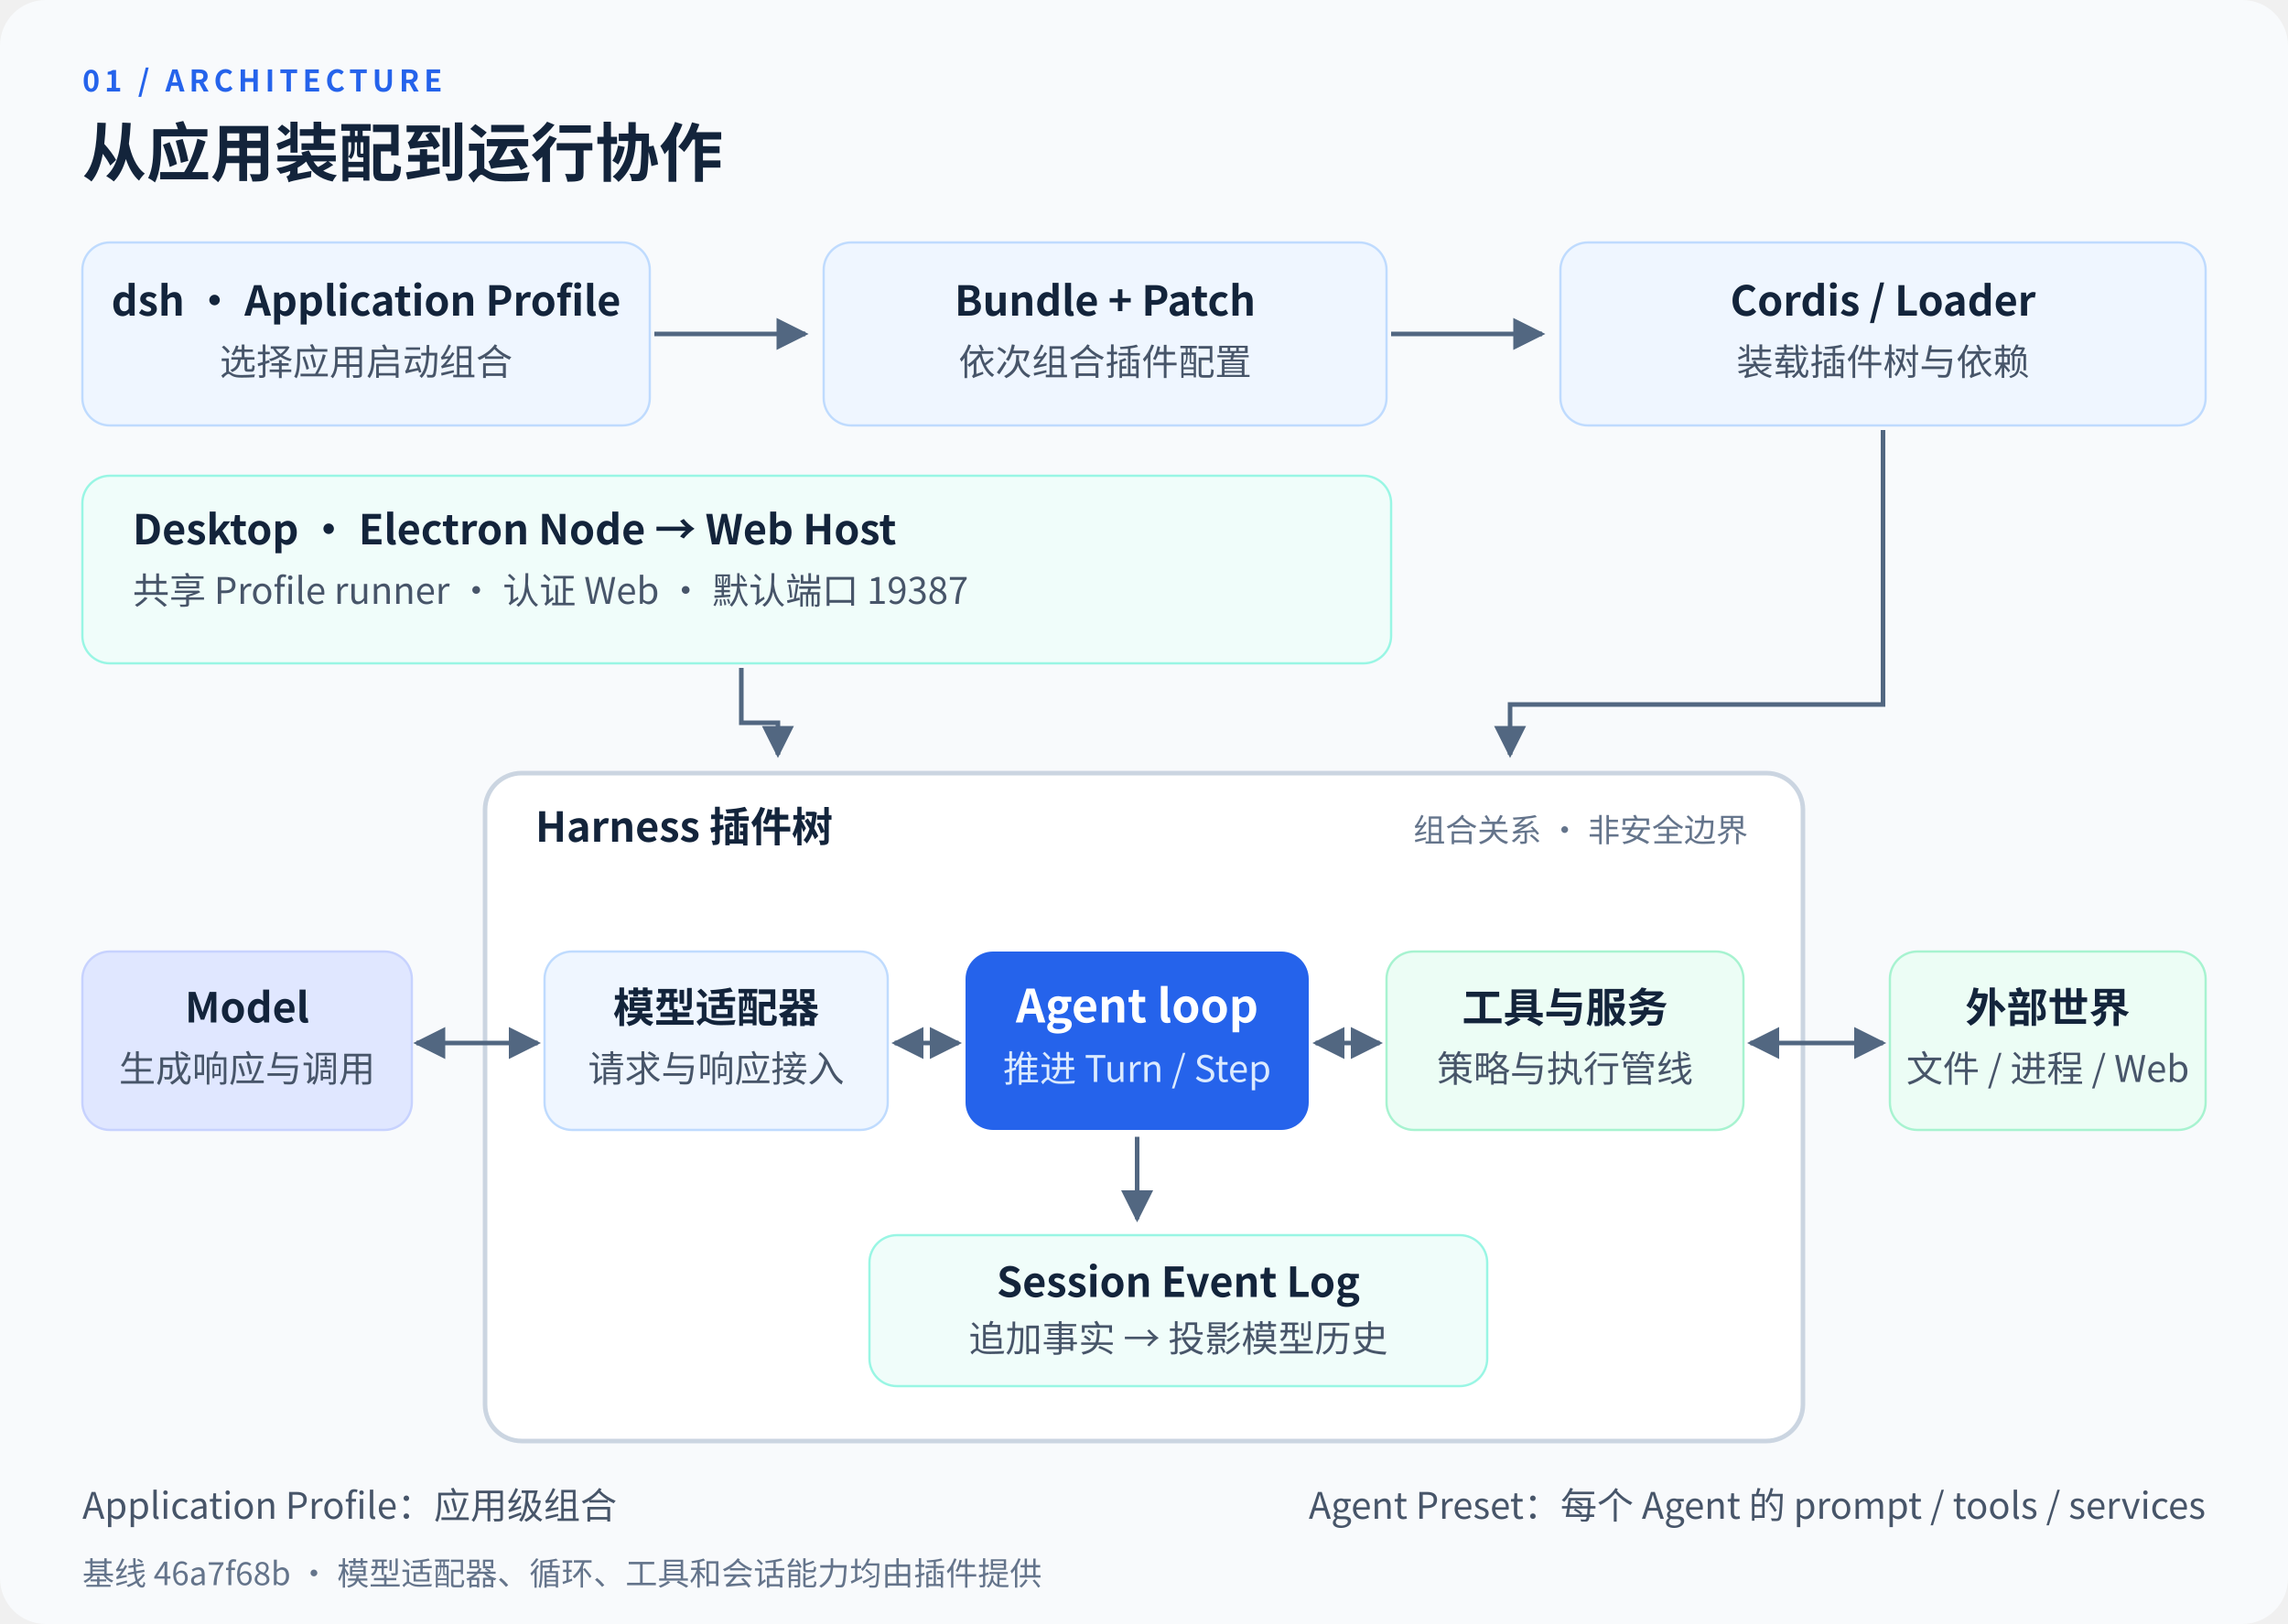
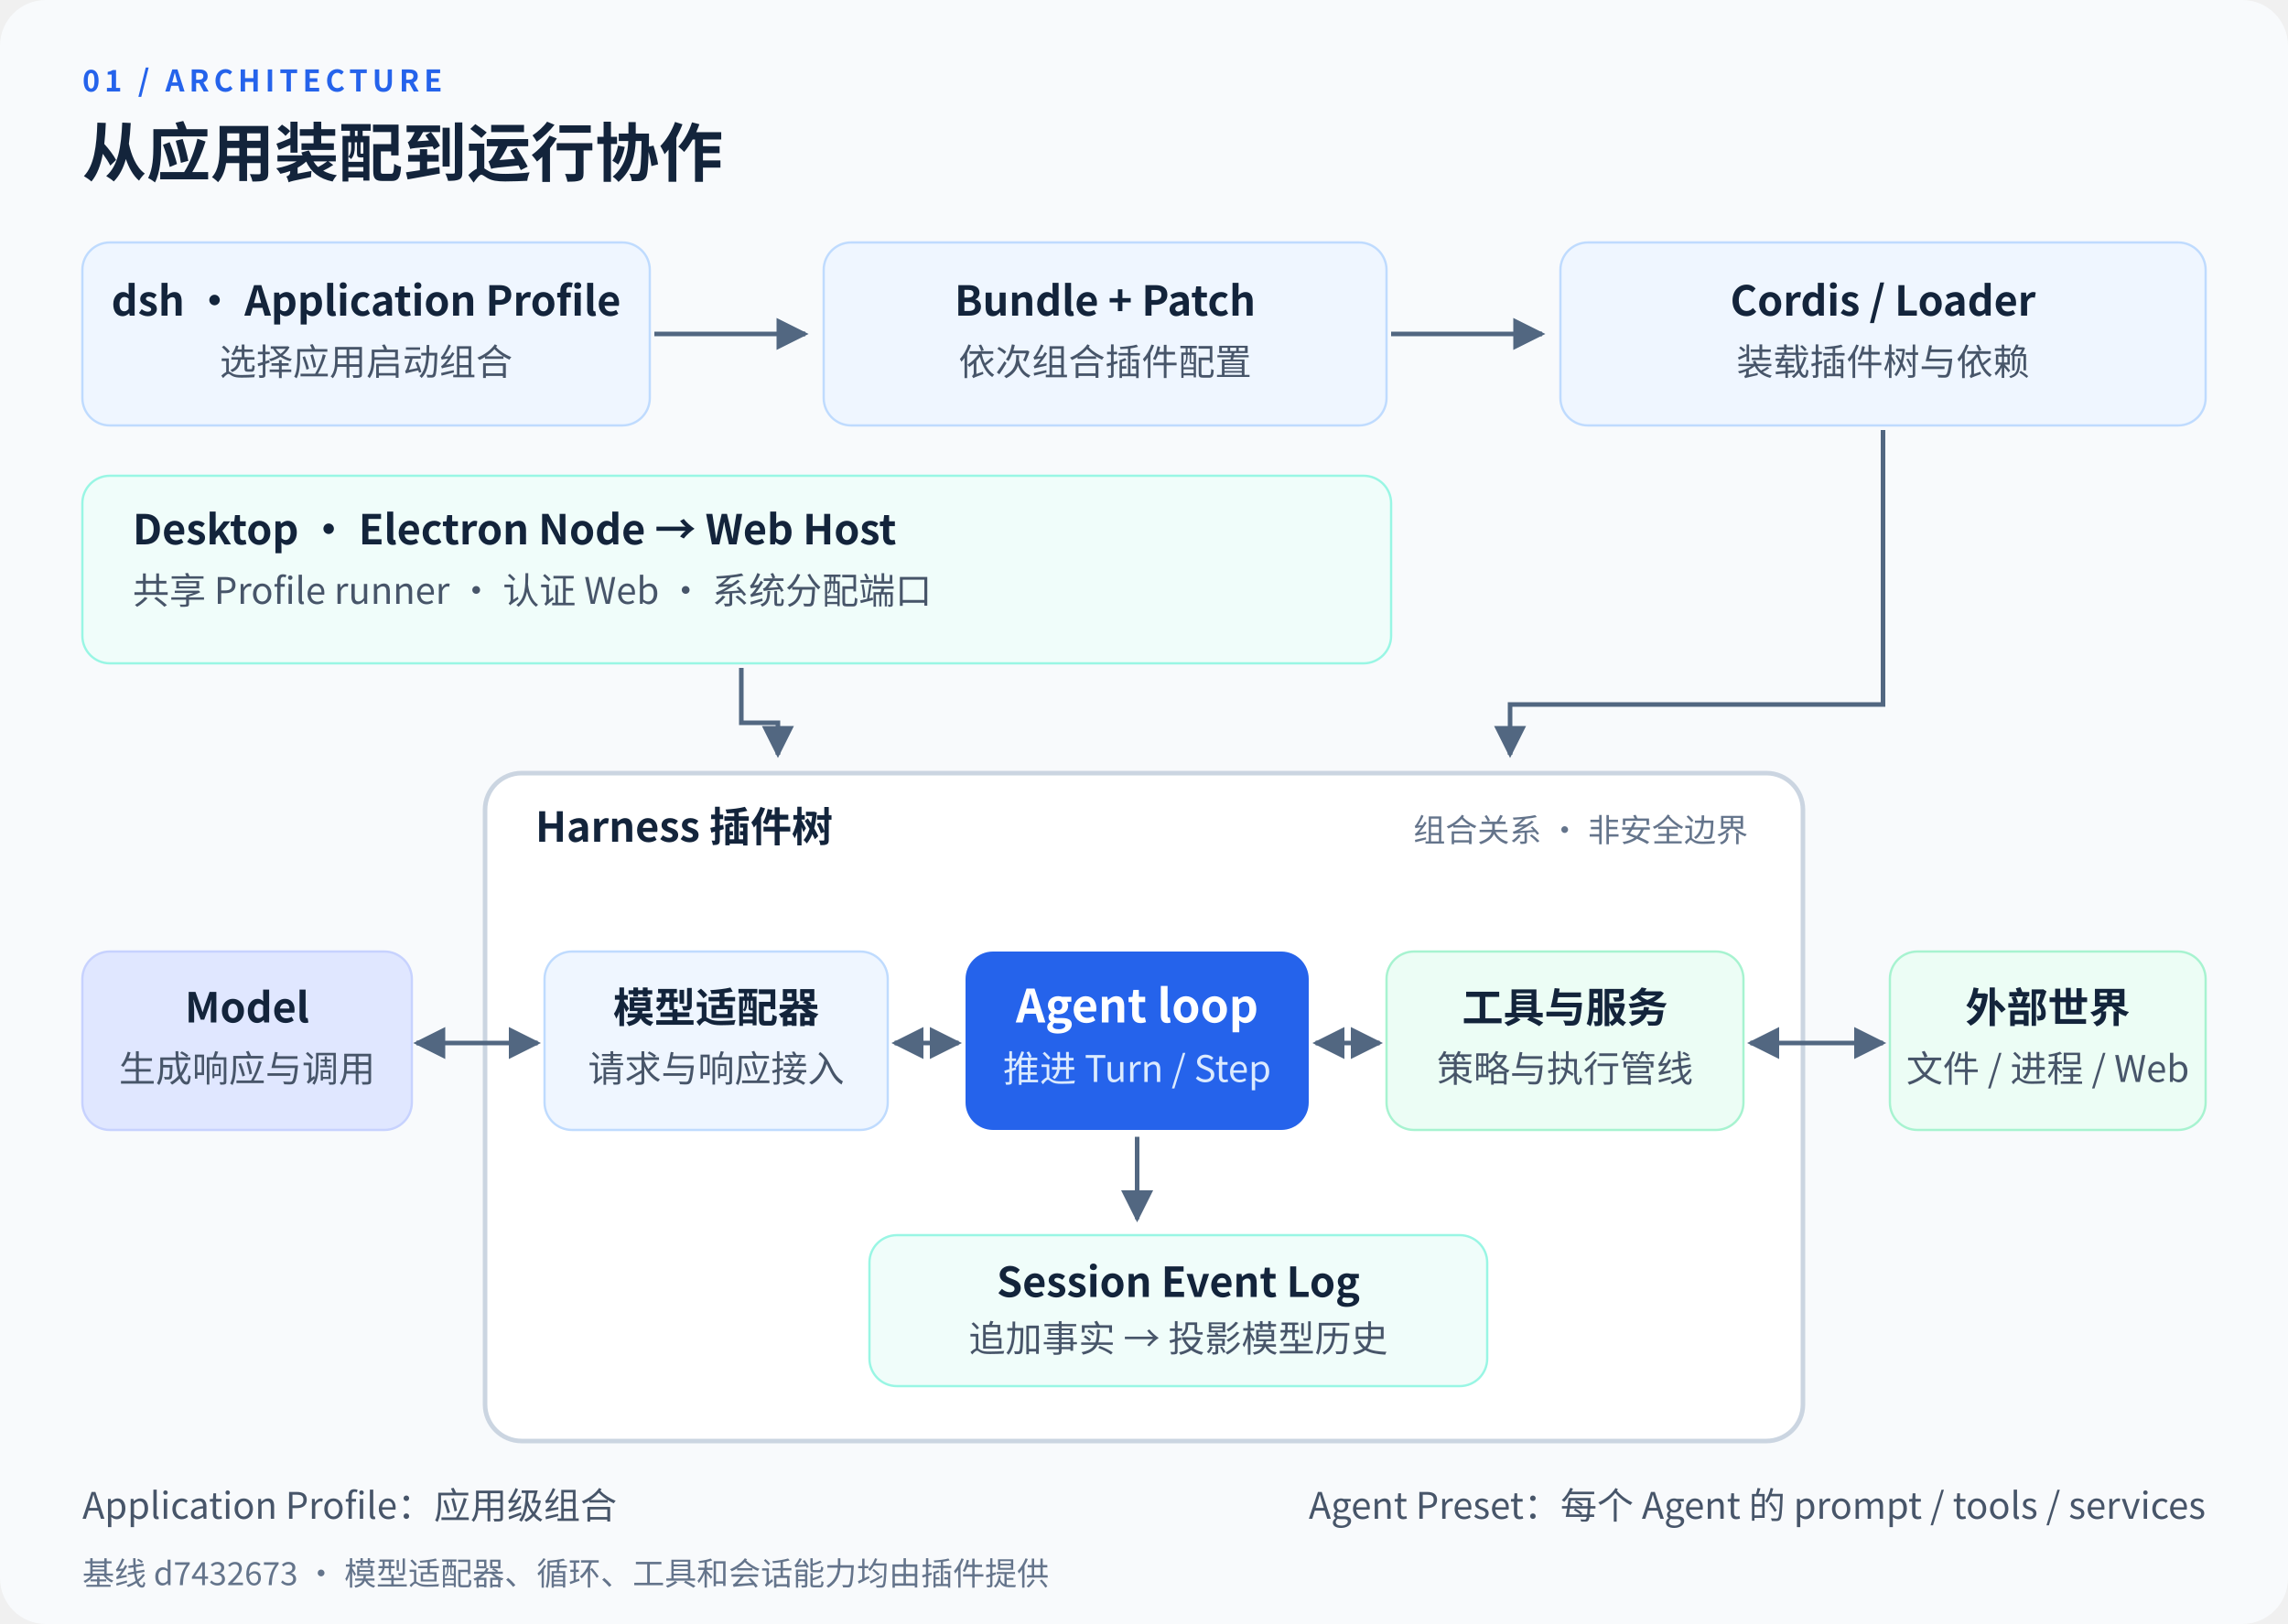
<svg xmlns="http://www.w3.org/2000/svg" width="1000" height="710" viewBox="0 0 1000 710" role="img" aria-labelledby="title desc">
  <defs>
    <marker id="arrow" viewBox="0 0 10 10" refX="9" refY="5" markerWidth="7" markerHeight="7" orient="auto-start-reverse">
      <path d="M 0 0 L 10 5 L 0 10 z" fill="#526781" />
    </marker>
    <style>
      text { font-family: -apple-system, BlinkMacSystemFont, 'Segoe UI', 'PingFang SC', 'Noto Sans CJK SC', sans-serif; }
      .title { font-size: 28px; font-weight: 700; fill: #13243b; }
      .label { font-size: 18px; font-weight: 600; fill: #13243b; }
      .body { font-size: 16px; fill: #475569; }
      .small { font-size: 14px; fill: #64748b; }
      .line { fill: none; stroke: #526781; stroke-width: 2; marker-end: url(#arrow); }
      .both { marker-start: url(#arrow); }
    </style>
  </defs>
  <rect width="1000" height="710" rx="20" fill="#f8fafc" />
  <text x="36" y="40" font-size="13" font-weight="700" letter-spacing="2" fill="#2563eb">01 / ARCHITECTURE</text>
  <text x="36" y="77" class="title">从应用装配到运行协作</text>
  <rect x="36" y="106" width="248" height="80" rx="12" fill="#eff6ff" stroke="#bfdbfe" />
  <text x="160" y="138" text-anchor="middle" class="label">dsh · Application Profile</text>
  <text x="160" y="164" text-anchor="middle" class="body">选择应用启动组合</text>
  <path d="M 286 146 H 352" class="line" />
  <rect x="360" y="106" width="246" height="80" rx="12" fill="#eff6ff" stroke="#bfdbfe" />
  <text x="483" y="138" text-anchor="middle" class="label">Bundle + Patch</text>
  <text x="483" y="164" text-anchor="middle" class="body">依次组合插件配置</text>
  <path d="M 608 146 H 674" class="line" />
  <rect x="682" y="106" width="282" height="80" rx="12" fill="#eff6ff" stroke="#bfdbfe" />
  <text x="823" y="138" text-anchor="middle" class="label">Cordis / Loader</text>
  <text x="823" y="164" text-anchor="middle" class="body">装载插件树与依赖</text>
  <path d="M 823 188 V 308 H 660 V 330" class="line" />
  <rect x="36" y="208" width="572" height="82" rx="12" fill="#f0fdfa" stroke="#99f6e4" />
  <text x="58" y="238" class="label">Desktop · Electron Node → Web Host</text>
-   <text x="58" y="264" class="body">共享 Profile runner · 认证 Web · 默认端口 19387</text>
+   <text x="58" y="264" class="body">共享 Profile runner · 认证 Web · 系统分配端口</text>
  <path d="M 324 292 V 316 H 340 V 330" class="line" />
  <g transform="translate(0,90)">
    <rect x="212" y="248" width="576" height="292" rx="16" fill="#ffffff" stroke="#cbd5e1" stroke-width="2" />
    <text x="234" y="278" class="label">Harness 插件树</text>
    <text x="764" y="278" text-anchor="end" class="small">组合关系 · 非安全边界</text>
    <rect x="36" y="326" width="144" height="78" rx="12" fill="#e0e7ff" stroke="#c7d2fe" />
    <text x="108" y="357" text-anchor="middle" class="label">Model</text>
    <text x="108" y="383" text-anchor="middle" class="body">生成响应与调用</text>
    <rect x="238" y="326" width="150" height="78" rx="12" fill="#eff6ff" stroke="#bfdbfe" />
    <text x="313" y="357" text-anchor="middle" class="label">模型适配器</text>
    <text x="313" y="383" text-anchor="middle" class="body">请求与响应接入</text>
    <path d="M 182 366 H 235" class="line both" />
    <rect x="422" y="326" width="150" height="78" rx="12" fill="#2563eb" />
    <text x="497" y="357" text-anchor="middle" font-size="20" font-weight="700" fill="#ffffff">Agent loop</text>
    <text x="497" y="383" text-anchor="middle" font-size="16" fill="#dbeafe">推进 Turn / Step</text>
    <path d="M 391 366 H 419" class="line both" />
    <rect x="606" y="326" width="156" height="78" rx="12" fill="#ecfdf5" stroke="#a7f3d0" />
    <text x="684" y="357" text-anchor="middle" class="label">工具与服务</text>
    <text x="684" y="383" text-anchor="middle" class="body">策略与执行管线</text>
    <path d="M 575 366 H 603" class="line both" />
    <rect x="826" y="326" width="138" height="78" rx="12" fill="#ecfdf5" stroke="#a7f3d0" />
    <text x="895" y="357" text-anchor="middle" class="label">外部世界</text>
    <text x="895" y="383" text-anchor="middle" class="body">文件 / 进程 / Web</text>
    <path d="M 765 366 H 823" class="line both" />
    <path d="M 497 407 V 443" class="line" />
    <rect x="380" y="450" width="270" height="66" rx="12" fill="#f0fdfa" stroke="#99f6e4" />
    <text x="515" y="477" text-anchor="middle" class="label">Session Event Log</text>
    <text x="515" y="501" text-anchor="middle" class="body">追加事实 → 投影模型历史</text>
    <text x="36" y="574" class="body">Application Profile：应用级组合</text>
    <text x="964" y="574" text-anchor="end" class="body">Agent Preset：每个 Agent 的 prompt / tools / services</text>
-     <text x="36" y="603" class="small">基线 46a7f68b · 模型适配器、循环、工具和会话能力均由插件提供</text>
+     <text x="36" y="603" class="small">基线 d7432673 · 模型适配器、循环、工具和会话能力均由插件提供</text>
  </g>
</svg>
